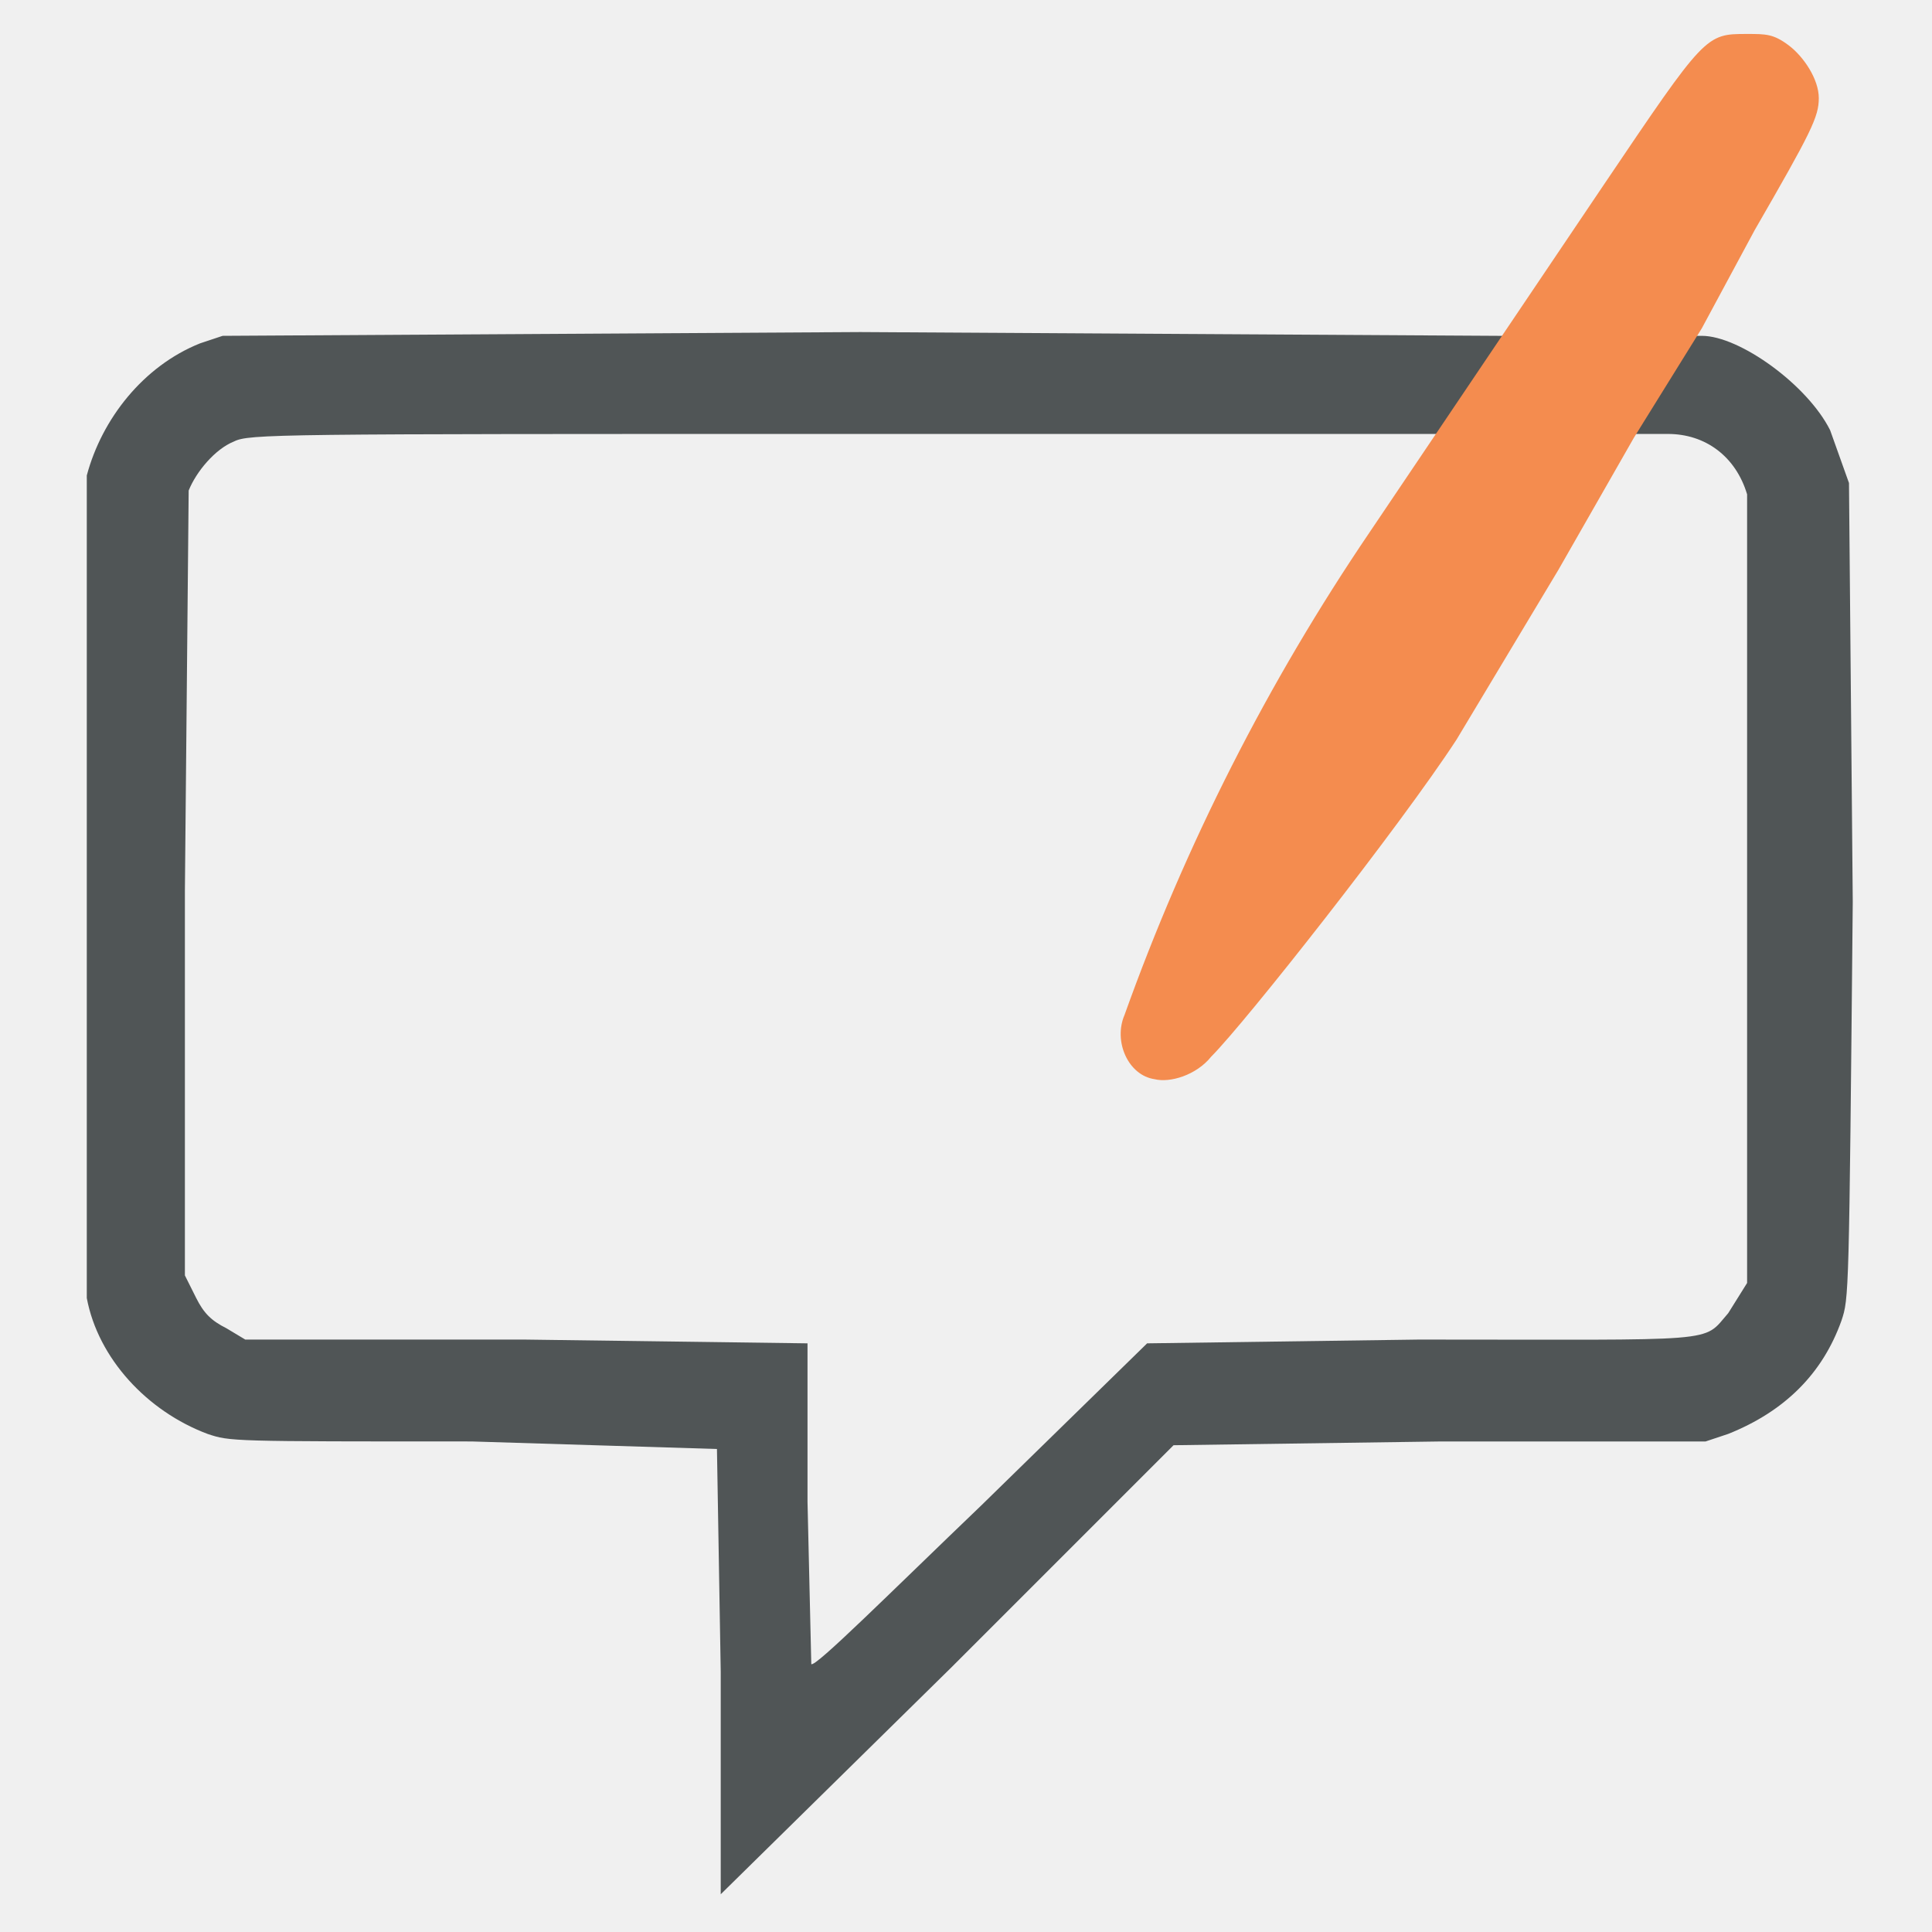
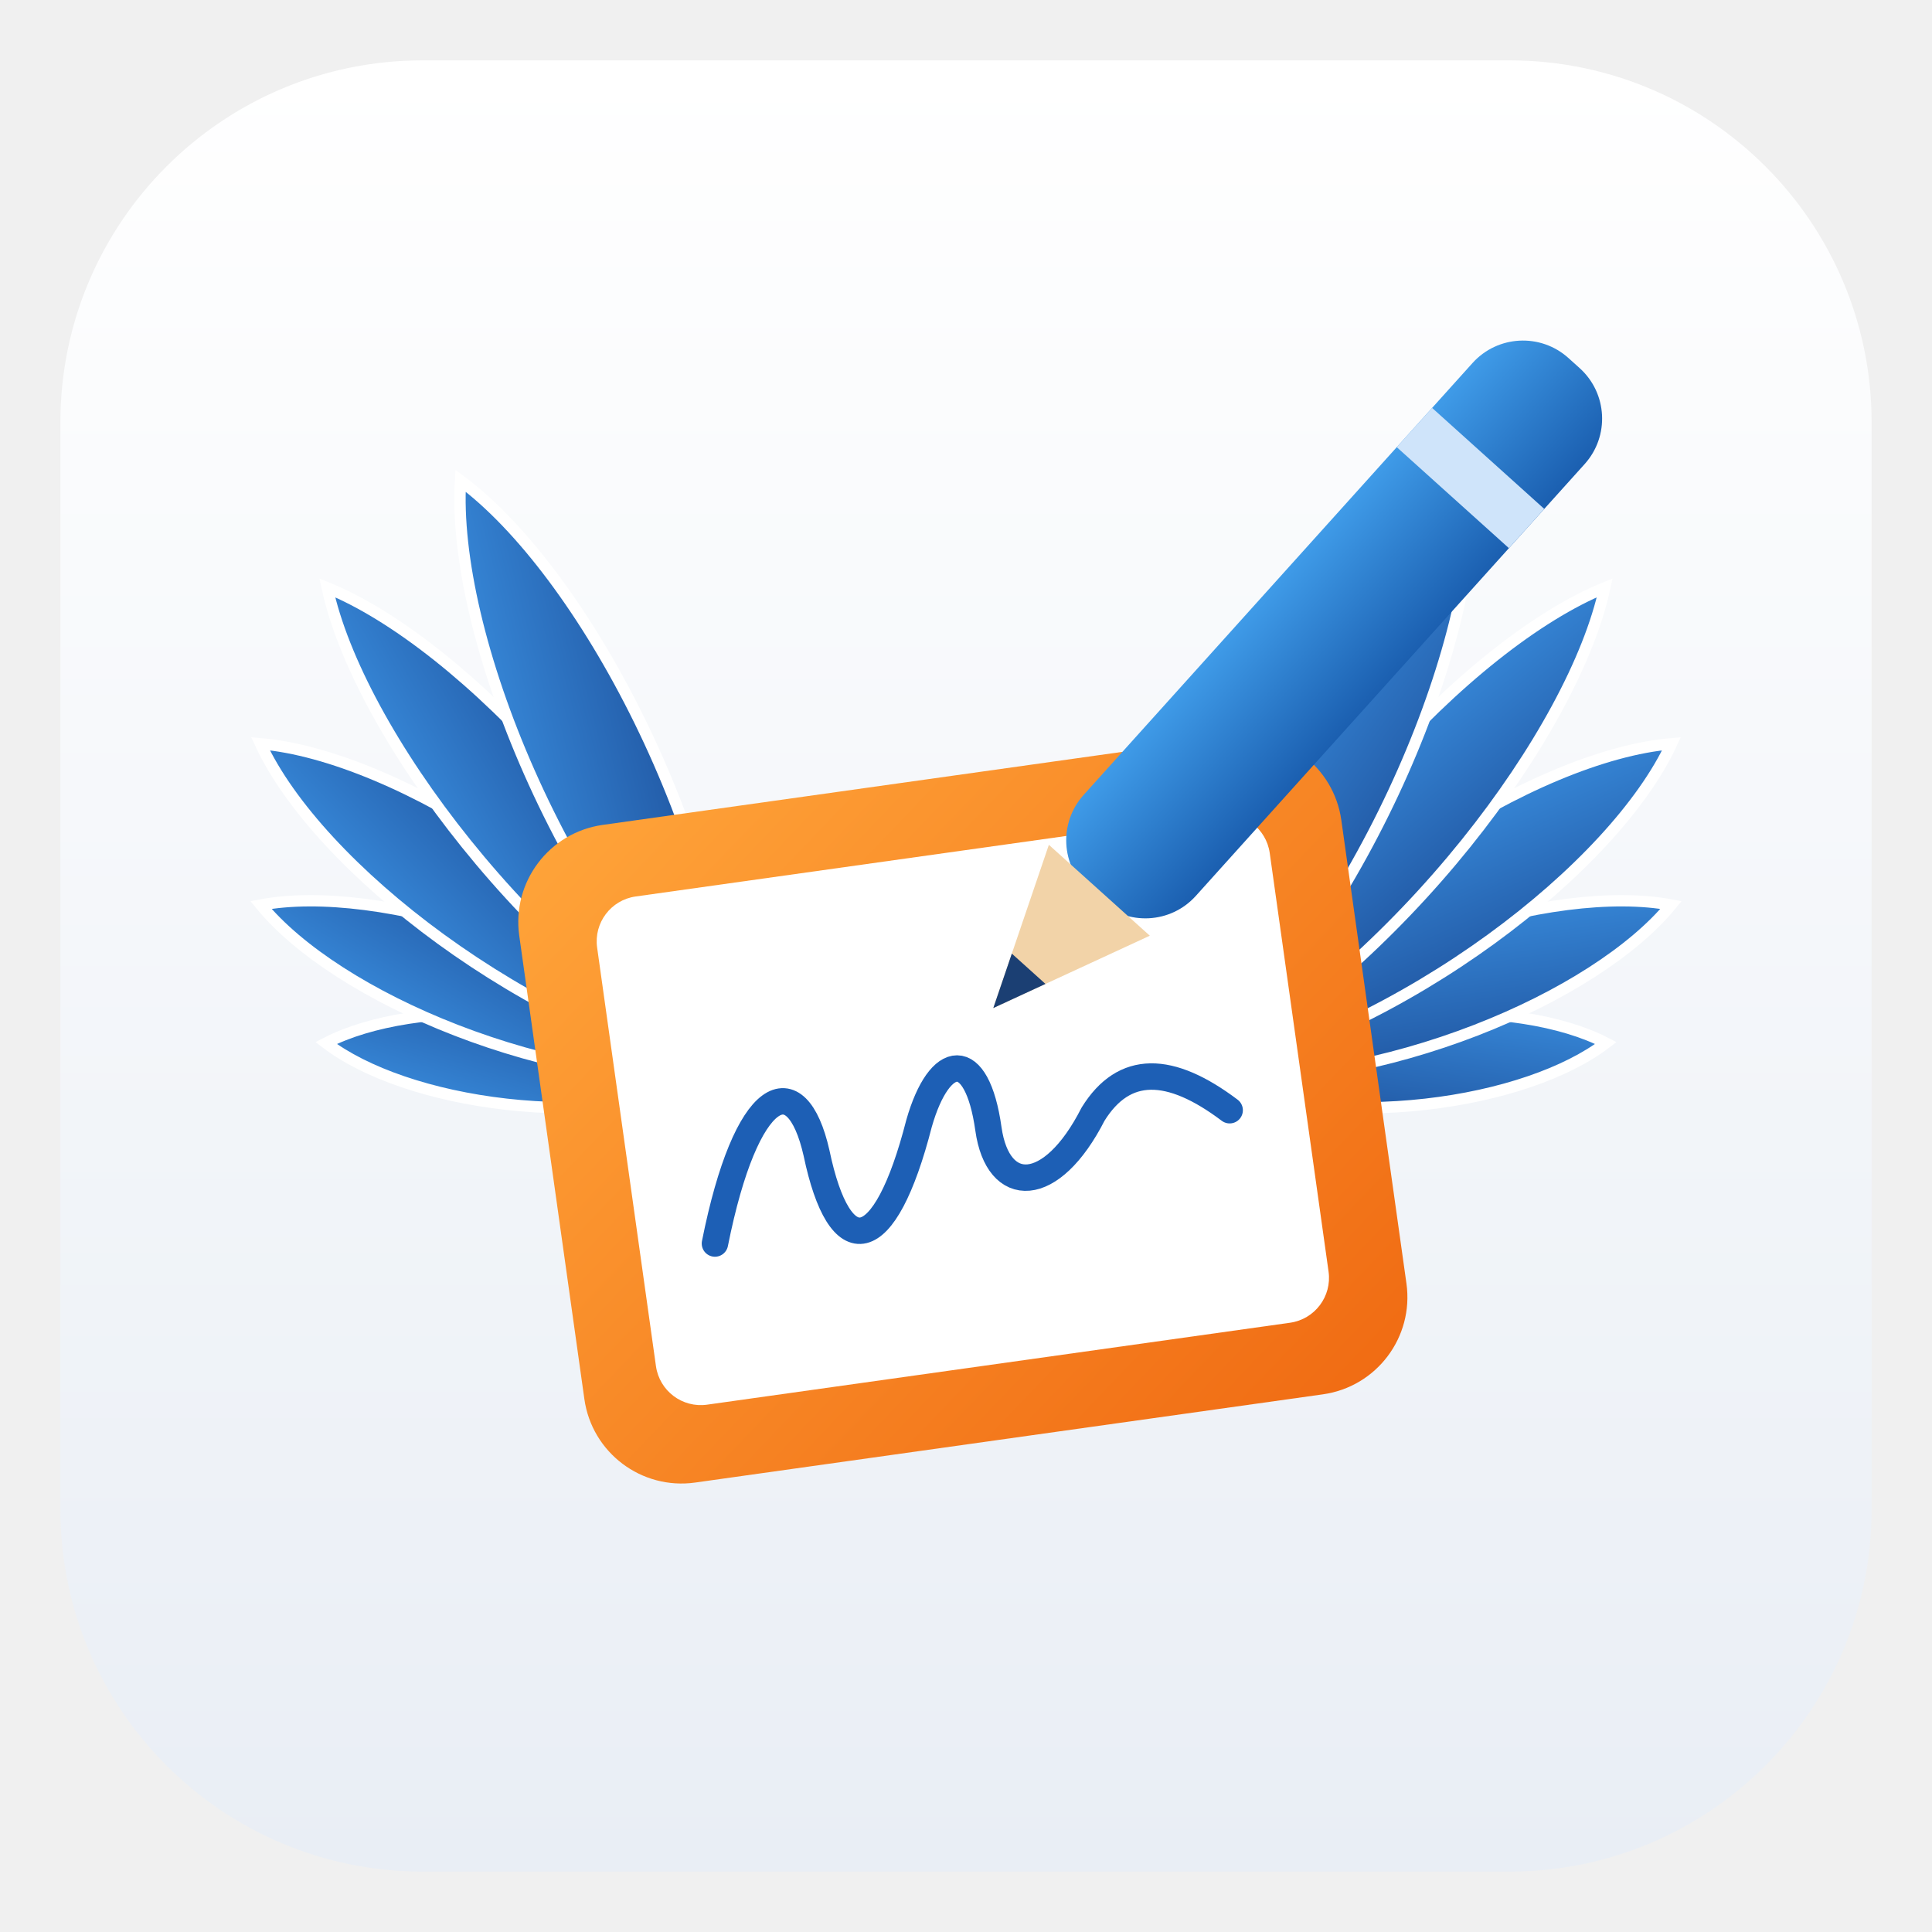
- <svg xmlns="http://www.w3.org/2000/svg" width="512" height="512" version="1">
-   <path fill="#505556" d="M451 89c10 0 28 13 34 25l5 14 1 111c-1 105-1 105-3 111-5 14-15 24-30 30l-6 2h-70l-71 1-59 59-61 60v-59l-1-59-65-2c-64 0-64 0-70-2-16-6-29-20-32-36V126c4-15 15-29 30-35l6-2 169-1 169 1m-18 26H222c-149 0-156 0-160 2-5 2-10 8-12 13l-1 106v102l3 6c2 4 4 6 8 8l5 3h74l75 1v42l1 43c1 1 21-19 45-42l44-43 72-1c81 0 75 1 82-7l5-8V131c-3-10-11-16-21-16" />
-   <path fill="#f48c4f" d="M433 116l-20 35-27 45c-15 23-56 75-65 84-4 5-11 7-15 6-7-1-11-10-8-17a570 570 0 0 1 65-128l62-92c27-40 27-40 38-40 5 0 7 0 11 3s8 9 8 14-2 9-17 35l-14 26" />
+ <svg xmlns="http://www.w3.org/2000/svg" width="512" height="512" viewBox="0 0 512 512">
+   <defs>
+     <linearGradient id="card" x1="0" y1="0" x2="0" y2="1">
+       <stop offset="0" stop-color="#ffffff" />
+       <stop offset="1" stop-color="#e9eef5" />
+     </linearGradient>
+     <linearGradient id="wing" x1="0" y1="0" x2="1" y2="1">
+       <stop offset="0" stop-color="#3a8fe0" />
+       <stop offset="1" stop-color="#1d4f9a" />
+     </linearGradient>
+     <linearGradient id="tablet" x1="0" y1="0" x2="1" y2="1">
+       <stop offset="0" stop-color="#ffa53a" />
+       <stop offset="1" stop-color="#f06a12" />
+     </linearGradient>
+     <linearGradient id="pen" x1="0" y1="0" x2="1" y2="0">
+       <stop offset="0" stop-color="#3f9be8" />
+       <stop offset="1" stop-color="#1b5fb0" />
+     </linearGradient>
+   </defs>
+   <rect x="16" y="16" width="480" height="480" rx="96" fill="url(#card)" />
+   <g>
+     <path d="M0 0 C-18 -38 -14 -88 0 -110 C14 -88 18 -38 0 0 Z" transform="translate(196 286) rotate(-85)" fill="url(#wing)" stroke="#ffffff" stroke-width="3" />
+     <path d="M0 0 C-20 -47 -16 -108 0 -135 C16 -108 20 -47 0 0 Z" transform="translate(196 286) rotate(-70)" fill="url(#wing)" stroke="#ffffff" stroke-width="3" />
+     <path d="M0 0 C-22 -54 -18 -124 0 -155 C18 -124 22 -54 0 0 Z" transform="translate(196 286) rotate(-55)" fill="url(#wing)" stroke="#ffffff" stroke-width="3" />
+     <path d="M0 0 C-23 -59 -18 -136 0 -170 C18 -136 23 -59 0 0 Z" transform="translate(196 286) rotate(-40)" fill="url(#wing)" stroke="#ffffff" stroke-width="3" />
+     <path d="M0 0 C-24 -61 -19 -140 0 -175 C19 -140 24 -61 0 0 Z" transform="translate(196 286) rotate(-25)" fill="url(#wing)" stroke="#ffffff" stroke-width="3" />
+   </g>
+   <g>
+     <path d="M0 0 C-18 -38 -14 -88 0 -110 C14 -88 18 -38 0 0 Z" transform="translate(316 286) rotate(85)" fill="url(#wing)" stroke="#ffffff" stroke-width="3" />
+     <path d="M0 0 C-20 -47 -16 -108 0 -135 C16 -108 20 -47 0 0 Z" transform="translate(316 286) rotate(70)" fill="url(#wing)" stroke="#ffffff" stroke-width="3" />
+     <path d="M0 0 C-22 -54 -18 -124 0 -155 C18 -124 22 -54 0 0 Z" transform="translate(316 286) rotate(55)" fill="url(#wing)" stroke="#ffffff" stroke-width="3" />
+     <path d="M0 0 C-23 -59 -18 -136 0 -170 C18 -136 23 -59 0 0 Z" transform="translate(316 286) rotate(40)" fill="url(#wing)" stroke="#ffffff" stroke-width="3" />
+     <path d="M0 0 C-24 -61 -19 -140 0 -175 C19 -140 24 -61 0 0 Z" transform="translate(316 286) rotate(25)" fill="url(#wing)" stroke="#ffffff" stroke-width="3" />
+   </g>
+   <g transform="rotate(-8 256 300)">
+     <rect x="146" y="206" width="220" height="176" rx="26" fill="url(#tablet)" />
+     <rect x="166" y="226" width="180" height="136" rx="12" fill="#ffffff" />
+     <path d="M186 320 C200 280 214 276 216 300 C218 330 230 330 244 296 C252 278 262 278 262 300 C262 318 276 320 290 300 C300 288 312 290 326 304" fill="none" stroke="#1d5fb5" stroke-width="7" stroke-linecap="round" stroke-linejoin="round" />
+   </g>
+   <g transform="rotate(42 330 190)">
+     <rect x="312" y="62" width="40" height="190" rx="18" fill="url(#pen)" />
+     <rect x="312" y="96" width="40" height="14" fill="#cfe4fa" />
+     <path d="M314 250 L350 250 L332 292 Z" fill="#f2d3a8" />
+     <path d="M326 278 L338 278 L332 292 Z" fill="#1b3f73" />
+   </g>
</svg>
